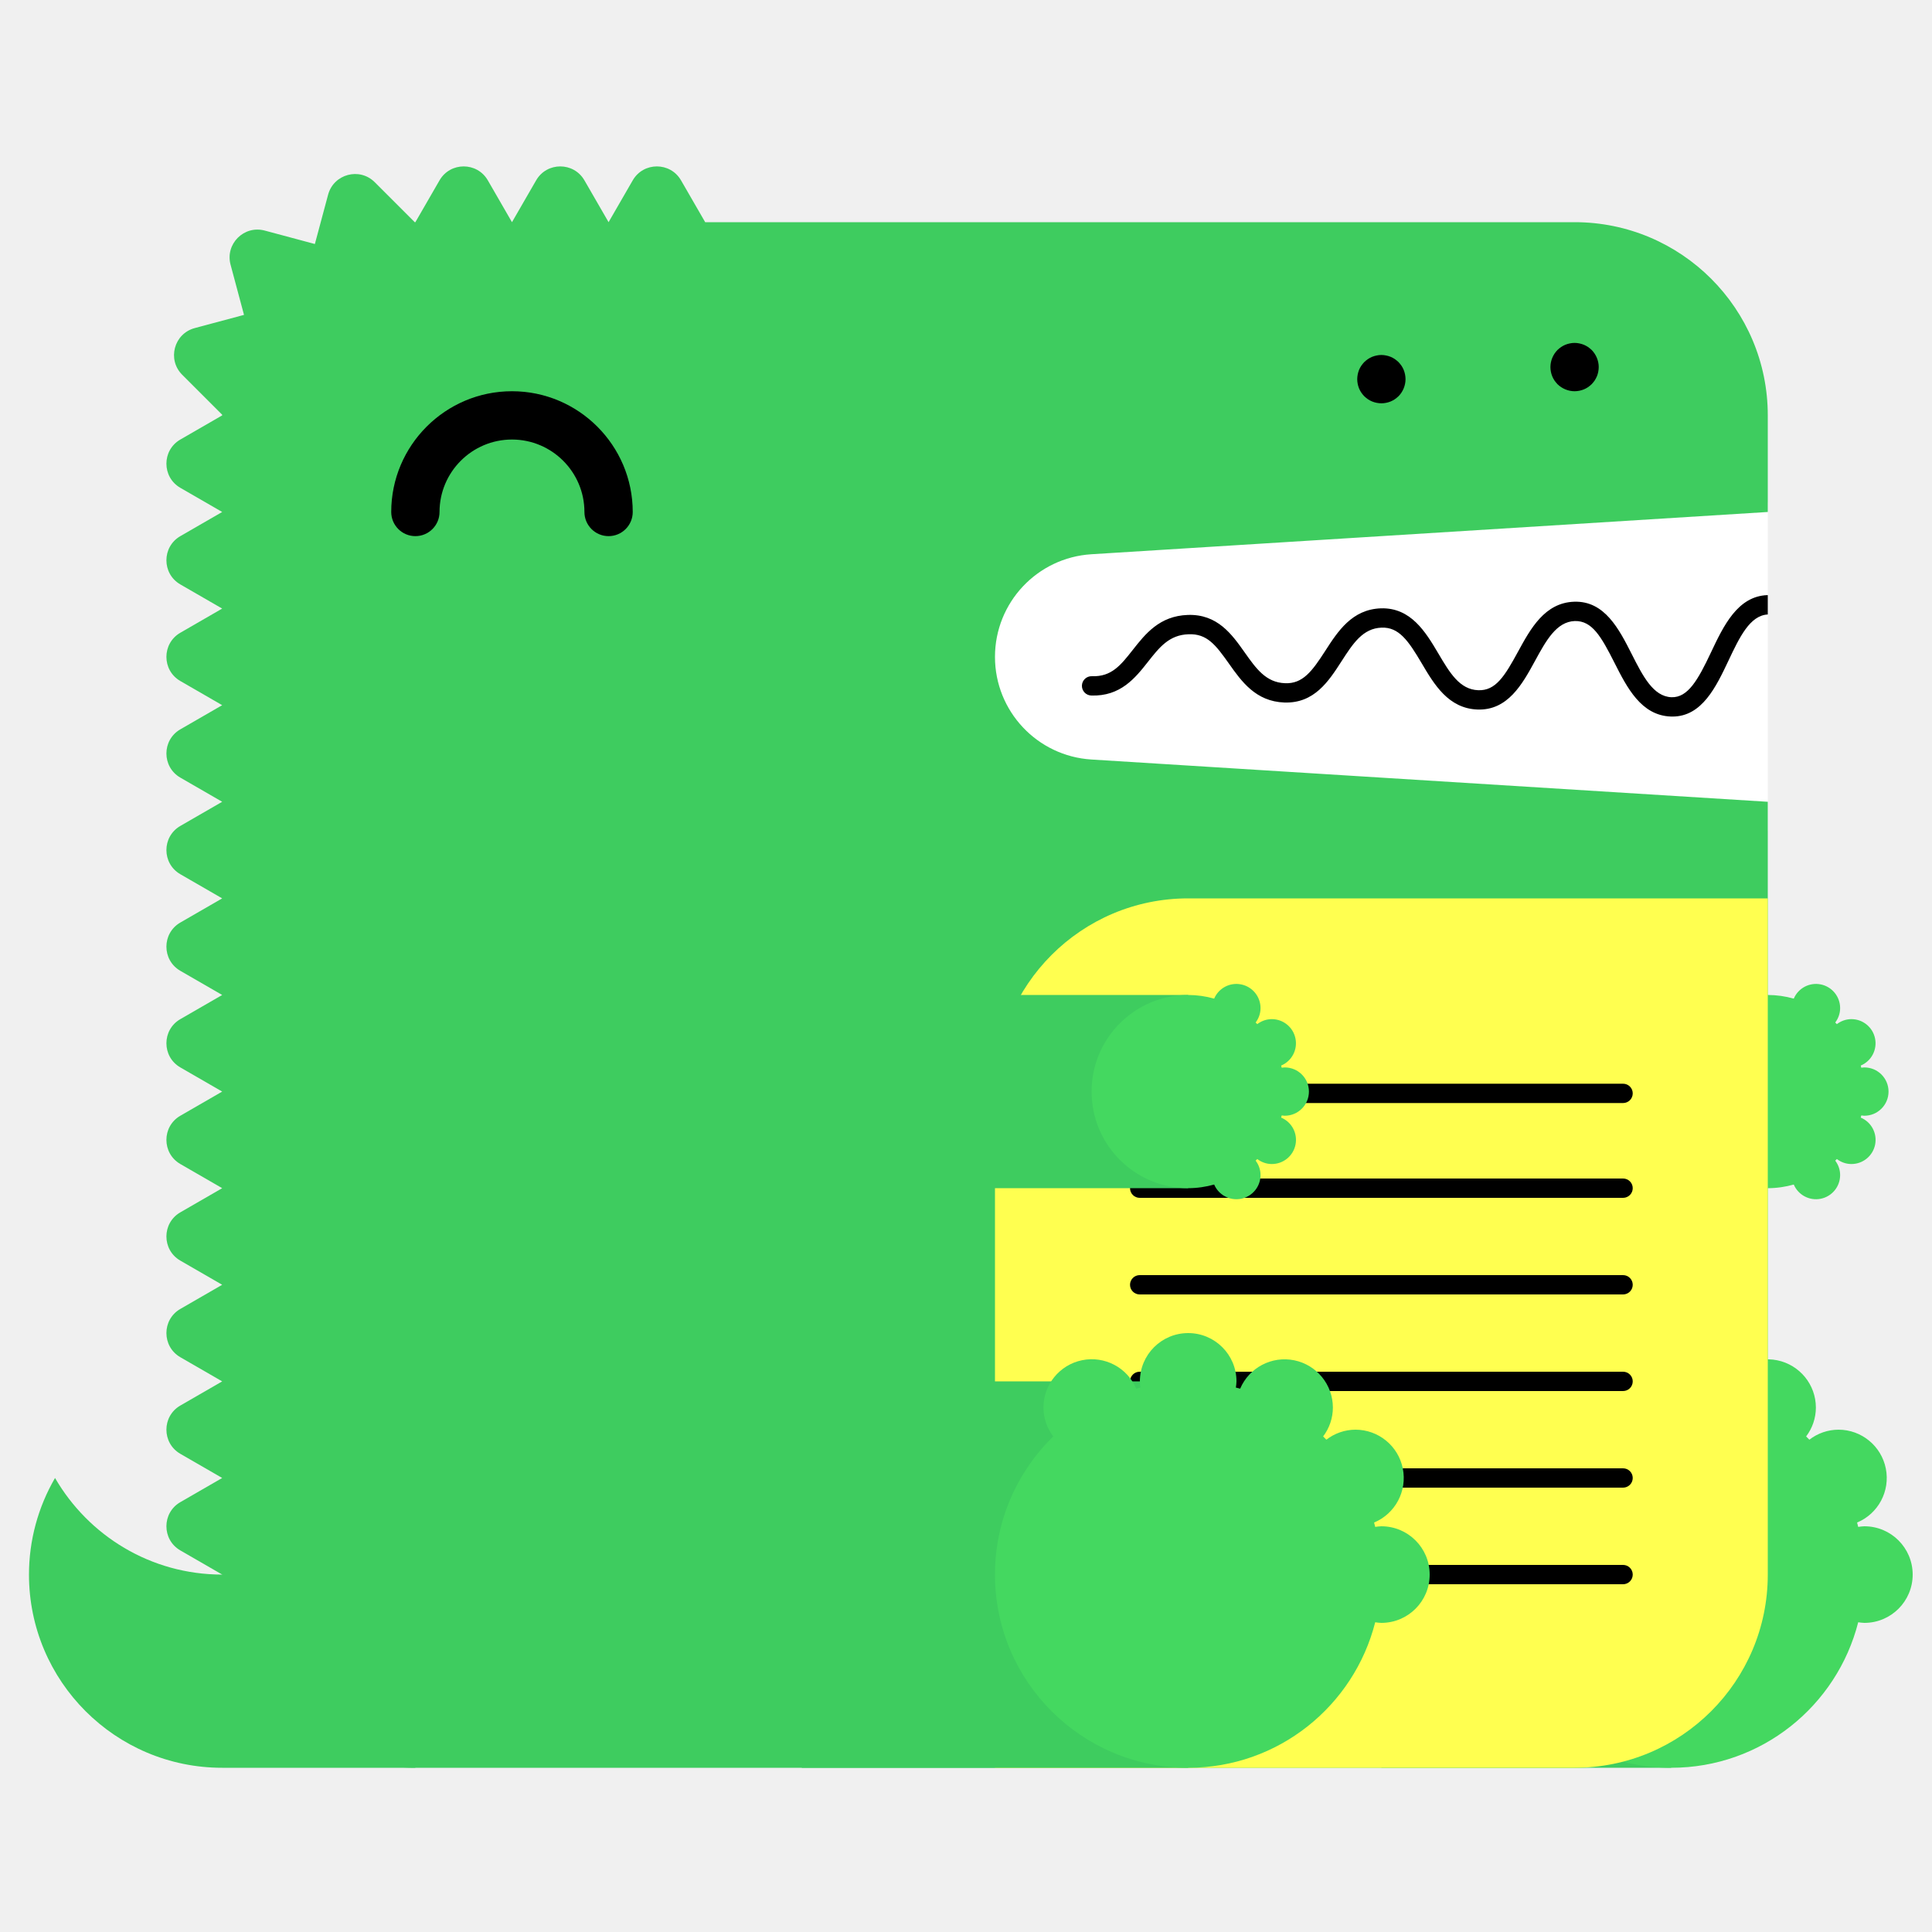
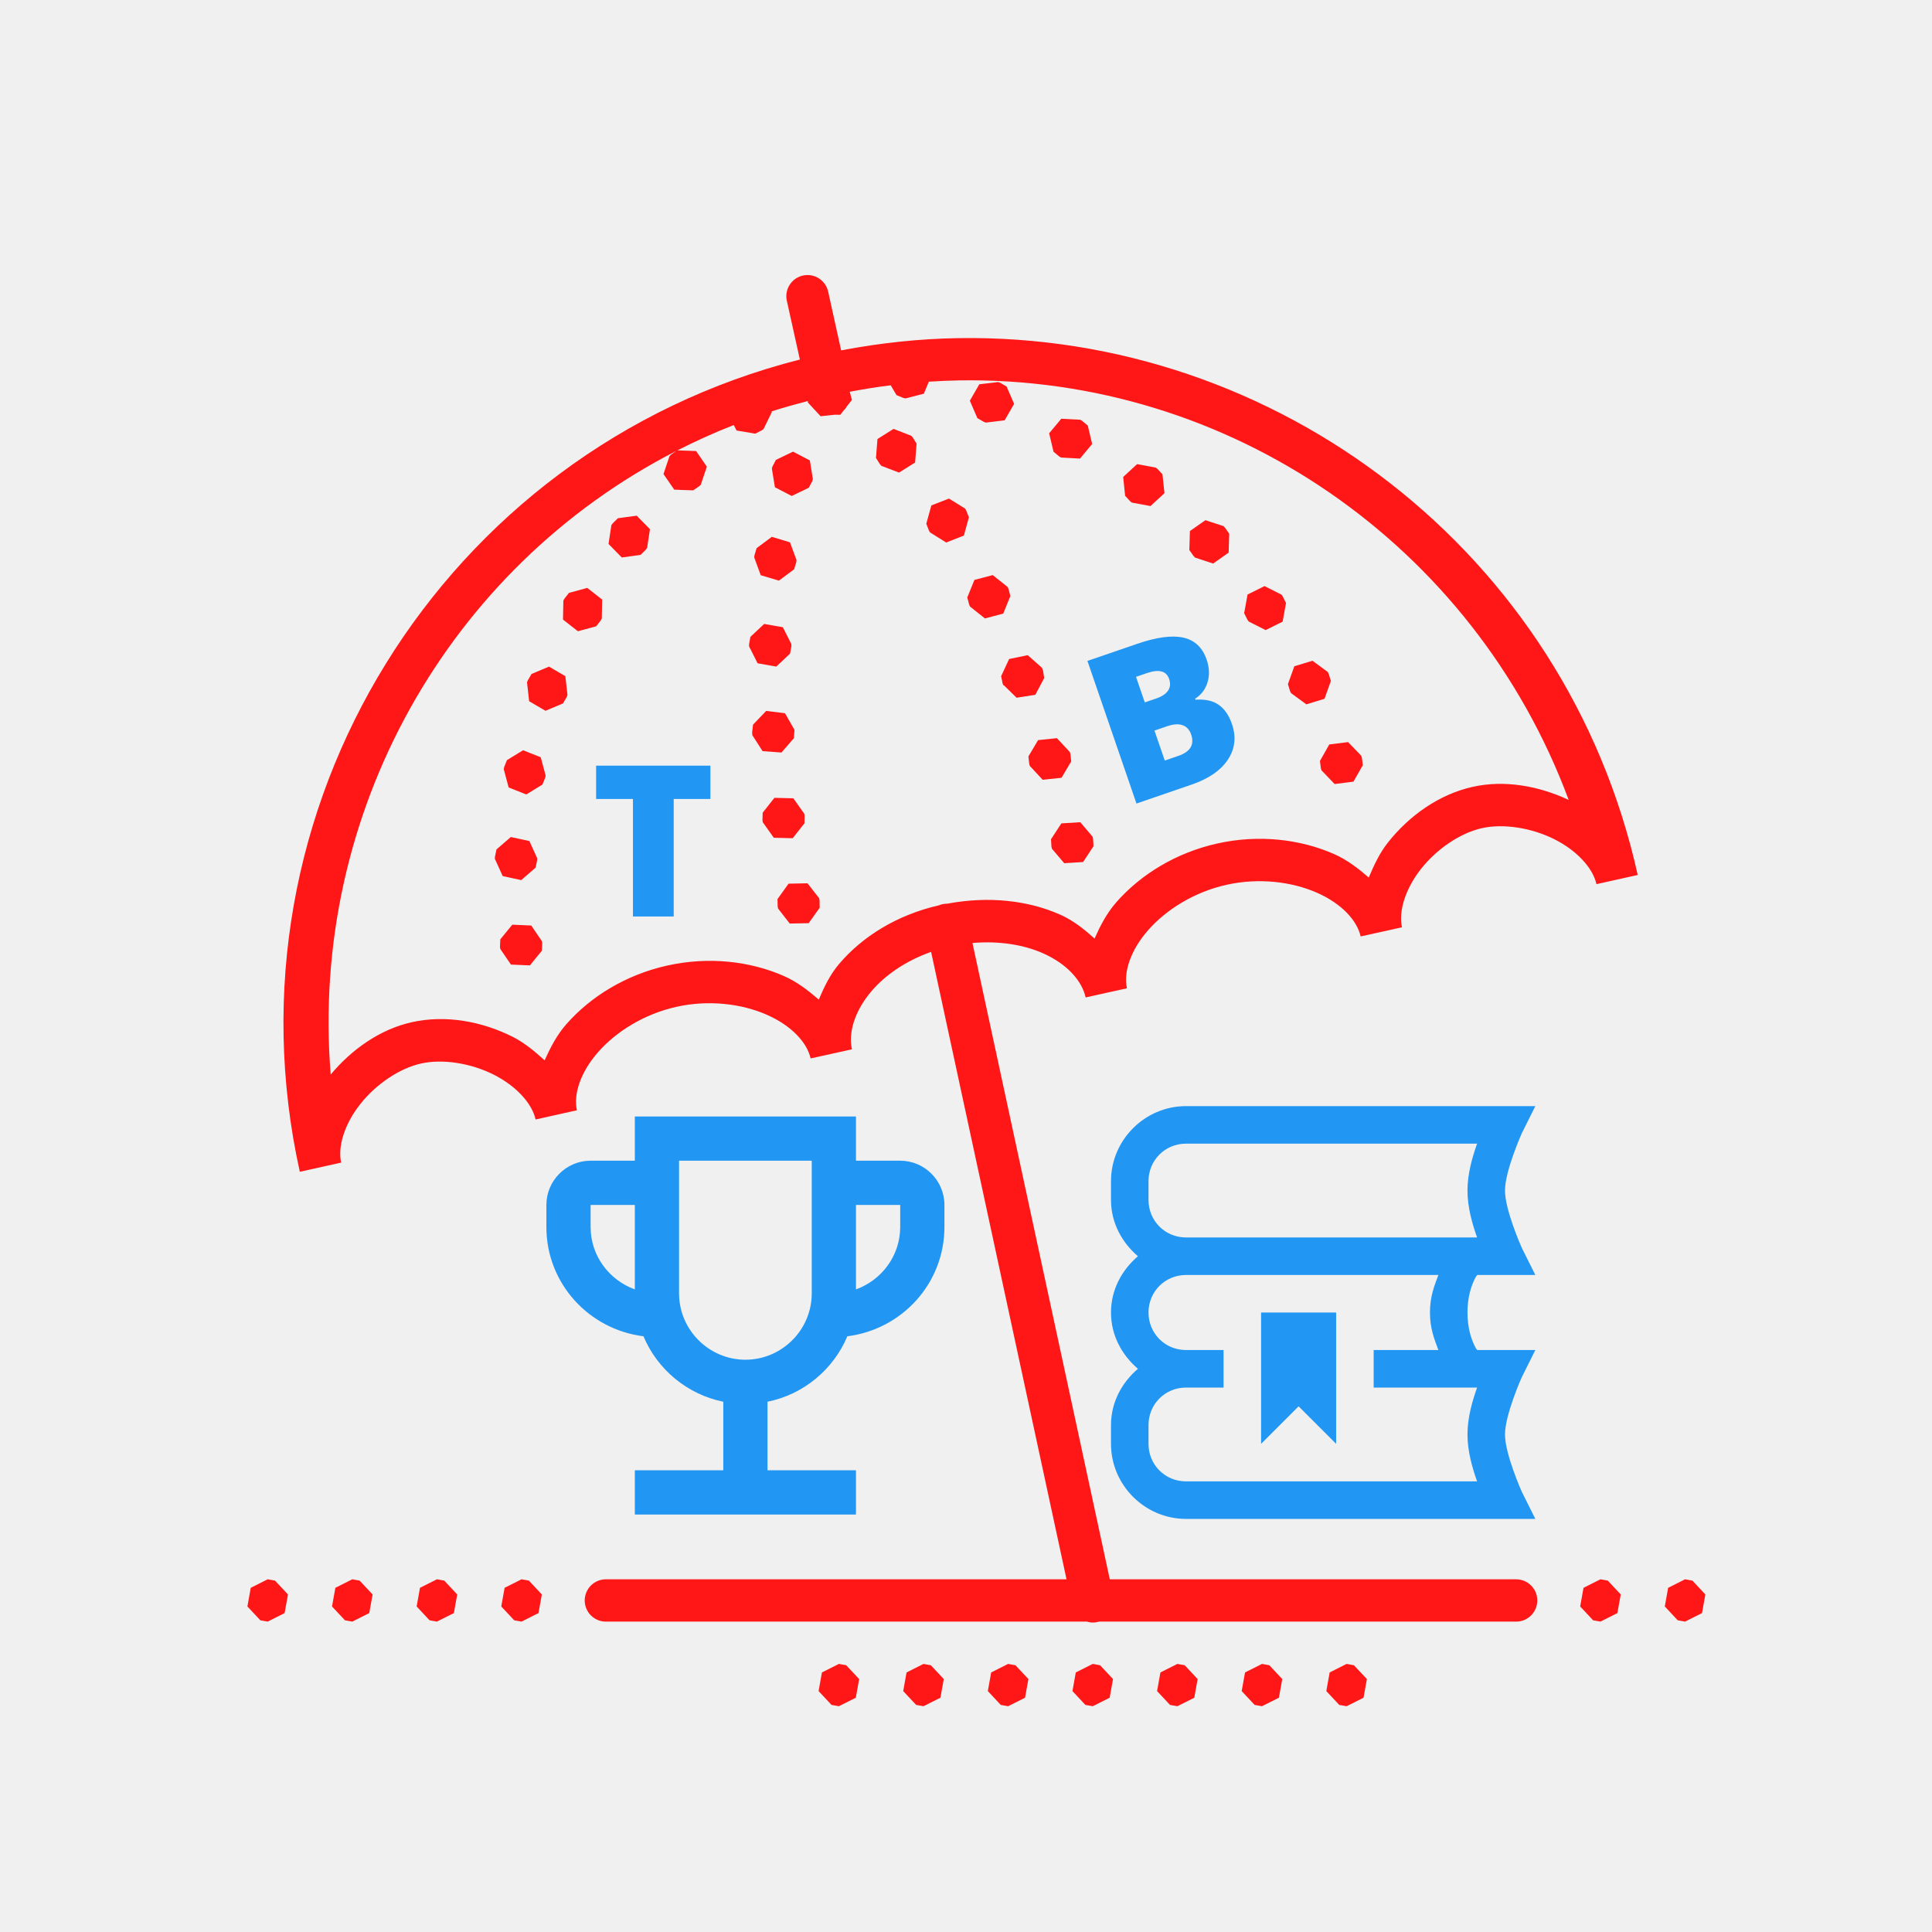
- <svg xmlns="http://www.w3.org/2000/svg" width="200" height="200" viewBox="0 0 200 200">
-   <g fill="none" fill-rule="evenodd">
-     <path fill="#FFF" d="M99 52h84v34H99z" />
-     <path d="M23 163c-7.398 0-13.843-4.027-17.303-10A19.886 19.886 0 0 0 3 163c0 11.046 8.954 20 20 20h20v-20H23z" fill="#3ECC5F" />
-     <path d="M112.98 57.376L183 53V43c0-11.046-8.954-20-20-20H73l-2.5-4.33c-1.112-1.925-3.889-1.925-5 0L63 23l-2.5-4.33c-1.111-1.925-3.889-1.925-5 0L53 23l-2.5-4.33c-1.111-1.925-3.889-1.925-5 0L43 23c-.022 0-.042.003-.065.003l-4.142-4.141c-1.57-1.571-4.252-.853-4.828 1.294l-1.369 5.104-5.192-1.392c-2.148-.575-4.111 1.389-3.535 3.536l1.39 5.193-5.102 1.367c-2.148.576-2.867 3.259-1.296 4.83l4.142 4.142c0 .021-.003.042-.003.064l-4.33 2.5c-1.925 1.111-1.925 3.889 0 5L23 53l-4.33 2.5c-1.925 1.111-1.925 3.889 0 5L23 63l-4.33 2.5c-1.925 1.111-1.925 3.889 0 5L23 73l-4.33 2.5c-1.925 1.111-1.925 3.889 0 5L23 83l-4.33 2.5c-1.925 1.111-1.925 3.889 0 5L23 93l-4.33 2.5c-1.925 1.111-1.925 3.889 0 5L23 103l-4.33 2.5c-1.925 1.111-1.925 3.889 0 5L23 113l-4.33 2.5c-1.925 1.111-1.925 3.889 0 5L23 123l-4.33 2.5c-1.925 1.111-1.925 3.889 0 5L23 133l-4.33 2.5c-1.925 1.111-1.925 3.889 0 5L23 143l-4.33 2.5c-1.925 1.111-1.925 3.889 0 5L23 153l-4.33 2.5c-1.925 1.111-1.925 3.889 0 5L23 163c0 11.046 8.954 20 20 20h120c11.046 0 20-8.954 20-20V83l-70.02-4.376A10.645 10.645 0 0 1 103 68c0-5.621 4.37-10.273 9.98-10.624" fill="#3ECC5F" />
-     <path fill="#3ECC5F" d="M143 183h30v-40h-30z" />
-     <path d="M193 158c-.219 0-.428.037-.639.064-.038-.15-.074-.301-.116-.451A5 5 0 0 0 190.32 148a4.96 4.96 0 0 0-3.016 1.036 26.531 26.531 0 0 0-.335-.336 4.955 4.955 0 0 0 1.011-2.987 5 5 0 0 0-9.599-1.959c-.148-.042-.297-.077-.445-.115.027-.211.064-.42.064-.639a5 5 0 0 0-5-5 5 5 0 0 0-5 5c0 .219.037.428.064.639-.148.038-.297.073-.445.115a4.998 4.998 0 0 0-9.599 1.959c0 1.125.384 2.151 1.011 2.987-3.717 3.632-6.031 8.693-6.031 14.3 0 11.046 8.954 20 20 20 9.339 0 17.16-6.41 19.361-15.064.211.027.42.064.639.064a5 5 0 0 0 5-5 5 5 0 0 0-5-5" fill="#44D860" />
-     <path fill="#3ECC5F" d="M153 123h30v-20h-30z" />
-     <path d="M193 115.5a2.5 2.5 0 1 0 0-5c-.109 0-.214.019-.319.032-.02-.075-.037-.15-.058-.225a2.501 2.501 0 0 0-.963-4.807c-.569 0-1.088.197-1.508.518a6.653 6.653 0 0 0-.168-.168c.314-.417.506-.931.506-1.494a2.5 2.5 0 0 0-4.8-.979A9.987 9.987 0 0 0 183 103c-5.522 0-10 4.478-10 10s4.478 10 10 10c.934 0 1.833-.138 2.69-.377a2.5 2.5 0 0 0 4.8-.979c0-.563-.192-1.077-.506-1.494.057-.055.113-.111.168-.168.42.321.939.518 1.508.518a2.5 2.5 0 0 0 .963-4.807c.021-.074.038-.15.058-.225.105.013.21.032.319.032" fill="#44D860" />
-     <path d="M63 55.5a2.5 2.5 0 0 1-2.5-2.5c0-4.136-3.364-7.5-7.5-7.5s-7.5 3.364-7.5 7.5a2.5 2.5 0 1 1-5 0c0-6.893 5.607-12.5 12.5-12.5S65.5 46.107 65.5 53a2.5 2.5 0 0 1-2.5 2.5" fill="#000" />
-     <path d="M103 183h60c11.046 0 20-8.954 20-20V93h-60c-11.046 0-20 8.954-20 20v70z" fill="#FFFF50" />
-     <path d="M168.02 124h-50.04a1 1 0 1 1 0-2h50.04a1 1 0 1 1 0 2m0 20h-50.04a1 1 0 1 1 0-2h50.04a1 1 0 1 1 0 2m0 20h-50.04a1 1 0 1 1 0-2h50.04a1 1 0 1 1 0 2m0-49.814h-50.04a1 1 0 1 1 0-2h50.04a1 1 0 1 1 0 2m0 19.814h-50.04a1 1 0 1 1 0-2h50.04a1 1 0 1 1 0 2m0 20h-50.04a1 1 0 1 1 0-2h50.04a1 1 0 1 1 0 2M183 61.611c-.012 0-.022-.006-.034-.005-3.09.105-4.552 3.196-5.842 5.923-1.346 2.85-2.387 4.703-4.093 4.647-1.889-.068-2.969-2.202-4.113-4.46-1.314-2.594-2.814-5.536-5.963-5.426-3.046.104-4.513 2.794-5.807 5.167-1.377 2.528-2.314 4.065-4.121 3.994-1.927-.07-2.951-1.805-4.136-3.813-1.321-2.236-2.848-4.75-5.936-4.664-2.994.103-4.465 2.385-5.763 4.4-1.373 2.13-2.335 3.428-4.165 3.351-1.973-.07-2.992-1.51-4.171-3.177-1.324-1.873-2.816-3.993-5.895-3.89-2.928.1-4.399 1.97-5.696 3.618-1.232 1.564-2.194 2.802-4.229 2.724a1 1 0 0 0-.072 2c3.017.101 4.545-1.8 5.872-3.487 1.177-1.496 2.193-2.787 4.193-2.855 1.926-.082 2.829 1.115 4.195 3.045 1.297 1.834 2.769 3.914 5.731 4.021 3.103.104 4.596-2.215 5.918-4.267 1.182-1.834 2.202-3.417 4.15-3.484 1.793-.067 2.769 1.35 4.145 3.681 1.297 2.197 2.766 4.686 5.787 4.796 3.125.108 4.634-2.62 5.949-5.035 1.139-2.088 2.214-4.06 4.119-4.126 1.793-.042 2.728 1.595 4.111 4.33 1.292 2.553 2.757 5.445 5.825 5.556l.169.003c3.064 0 4.518-3.075 5.805-5.794 1.139-2.41 2.217-4.68 4.067-4.773v-2z" fill="#000" />
-     <path fill="#3ECC5F" d="M83 183h40v-40H83z" />
-     <path d="M143 158c-.219 0-.428.037-.639.064-.038-.15-.074-.301-.116-.451A5 5 0 0 0 140.32 148a4.96 4.96 0 0 0-3.016 1.036 26.531 26.531 0 0 0-.335-.336 4.955 4.955 0 0 0 1.011-2.987 5 5 0 0 0-9.599-1.959c-.148-.042-.297-.077-.445-.115.027-.211.064-.42.064-.639a5 5 0 0 0-5-5 5 5 0 0 0-5 5c0 .219.037.428.064.639-.148.038-.297.073-.445.115a4.998 4.998 0 0 0-9.599 1.959c0 1.125.384 2.151 1.011 2.987-3.717 3.632-6.031 8.693-6.031 14.3 0 11.046 8.954 20 20 20 9.339 0 17.16-6.41 19.361-15.064.211.027.42.064.639.064a5 5 0 0 0 5-5 5 5 0 0 0-5-5" fill="#44D860" />
-     <path fill="#3ECC5F" d="M83 123h40v-20H83z" />
-     <path d="M133 115.5a2.5 2.5 0 1 0 0-5c-.109 0-.214.019-.319.032-.02-.075-.037-.15-.058-.225a2.501 2.501 0 0 0-.963-4.807c-.569 0-1.088.197-1.508.518a6.653 6.653 0 0 0-.168-.168c.314-.417.506-.931.506-1.494a2.5 2.5 0 0 0-4.8-.979A9.987 9.987 0 0 0 123 103c-5.522 0-10 4.478-10 10s4.478 10 10 10c.934 0 1.833-.138 2.69-.377a2.5 2.5 0 0 0 4.8-.979c0-.563-.192-1.077-.506-1.494.057-.055.113-.111.168-.168.42.321.939.518 1.508.518a2.5 2.5 0 0 0 .963-4.807c.021-.074.038-.15.058-.225.105.013.21.032.319.032" fill="#44D860" />
-     <path d="M143 41.75c-.16 0-.33-.02-.49-.05a2.52 2.52 0 0 1-.47-.14c-.15-.06-.29-.14-.431-.23-.13-.09-.259-.2-.38-.31-.109-.12-.219-.24-.309-.38s-.17-.28-.231-.43a2.619 2.619 0 0 1-.189-.96c0-.16.02-.33.05-.49.03-.16.08-.31.139-.47.061-.15.141-.29.231-.43.09-.13.2-.26.309-.38.121-.11.25-.22.38-.31.141-.09.281-.17.431-.23.149-.06.31-.11.47-.14.32-.07.65-.07.98 0 .159.03.32.08.47.14.149.06.29.14.43.23.13.09.259.2.38.31.11.12.22.25.31.38.09.14.17.28.23.43.06.16.11.31.14.47.029.16.05.33.05.49 0 .66-.271 1.31-.73 1.77-.121.11-.25.22-.38.31-.14.09-.281.17-.43.23a2.565 2.565 0 0 1-.96.19m20-1.25c-.66 0-1.3-.27-1.771-.73a3.802 3.802 0 0 1-.309-.38c-.09-.14-.17-.28-.231-.43a2.619 2.619 0 0 1-.189-.96c0-.66.27-1.3.729-1.77.121-.11.25-.22.38-.31.141-.09.281-.17.431-.23.149-.06.31-.11.47-.14.32-.07.66-.07.98 0 .159.03.32.08.47.14.149.06.29.14.43.23.13.09.259.2.38.31.459.47.73 1.11.73 1.77 0 .16-.021.33-.05.49-.03.16-.08.32-.14.47-.07.15-.14.29-.23.43-.09.13-.2.26-.31.38-.121.11-.25.22-.38.31-.14.09-.281.17-.43.23a2.565 2.565 0 0 1-.96.19" fill="#000" />
+ <svg xmlns="http://www.w3.org/2000/svg" xmlns:xlink="http://www.w3.org/1999/xlink" width="1518pt" height="1518pt" viewBox="0 0 1518 1518" version="1.1">
+   <defs>
+     <g>
+       <symbol overflow="visible" id="glyph0-0">
+         <path style="stroke:none;" d="M 14.109 -118.5 L 82.359 -118.5 L 82.359 0 L 14.109 0 Z M 22.609 -8.438 L 73.844 -8.438 L 73.844 -110.078 L 22.609 -110.078 Z M 22.609 -8.438 " />
+       </symbol>
+       <symbol overflow="visible" id="glyph0-1">
+         <path style="stroke:none;" d="M 65.094 0 L 33.078 0 L 33.078 -92.328 L 4.141 -92.328 L 4.141 -118.5 L 93.938 -118.5 L 93.938 -92.328 L 65.094 -92.328 Z M 65.094 0 " />
+       </symbol>
+       <symbol overflow="visible" id="glyph1-0">
+         <path style="stroke:none;" d="M -25.172 -116.656 L 39.375 -138.828 L 77.891 -26.766 L 13.344 -4.594 Z M 18.625 -15.328 L 67.078 -31.984 L 34.047 -128.094 L -14.406 -111.438 Z M 18.625 -15.328 " />
+       </symbol>
+       <symbol overflow="visible" id="glyph1-1">
+         <path style="stroke:none;" d="M -26.406 -116.234 L 12.688 -129.656 C 27.914 -134.895 39.992 -136.52 48.922 -134.531 C 57.855 -132.551 63.973 -126.785 67.266 -117.234 C 69.418 -110.941 69.652 -105.02 67.969 -99.469 C 66.281 -93.914 63.02 -89.598 58.188 -86.516 L 58.453 -85.75 C 66.043 -86.289 72.141 -84.949 76.734 -81.734 C 81.324 -78.516 84.797 -73.477 87.141 -66.625 C 90.637 -56.457 89.57 -47.133 83.938 -38.656 C 78.312 -30.188 68.902 -23.684 55.719 -19.156 L 12.109 -4.172 Z M 18.656 -83.641 L 27.781 -86.766 C 32.121 -88.254 35.176 -90.301 36.938 -92.906 C 38.695 -95.508 38.965 -98.578 37.75 -102.109 C 35.594 -108.387 29.762 -109.898 20.266 -106.641 L 11.75 -103.719 Z M 26.266 -61.5 L 34.359 -37.953 L 45.016 -41.609 C 54.461 -44.855 57.816 -50.469 55.078 -58.438 C 53.797 -62.176 51.543 -64.609 48.328 -65.734 C 45.117 -66.855 41.105 -66.59 36.297 -64.938 Z M 26.266 -61.5 " />
+       </symbol>
+     </g>
+   </defs>
+   <g id="surface1">
+     <path style=" stroke:none;fill-rule:nonzero;fill:rgb(100%,8.6%,8.6%);fill-opacity:1;" d="M 633.891 216.105 C 633.273 216.121 632.66 216.188 632.062 216.27 C 631.445 216.352 630.848 216.469 630.25 216.637 C 629.668 216.785 629.086 216.969 628.504 217.199 C 627.938 217.418 627.375 217.668 626.824 217.949 C 626.277 218.23 625.762 218.531 625.246 218.879 C 624.73 219.211 624.25 219.578 623.766 219.977 C 623.301 220.375 622.852 220.793 622.438 221.238 C 622.004 221.672 621.605 222.137 621.242 222.637 C 620.859 223.117 620.527 223.617 620.211 224.148 C 619.895 224.68 619.594 225.211 619.344 225.777 C 619.078 226.328 618.863 226.906 618.664 227.488 C 618.48 228.07 618.316 228.652 618.184 229.27 C 618.066 229.867 617.965 230.465 617.898 231.082 C 617.852 231.695 617.816 232.293 617.832 232.91 C 617.832 233.523 617.867 234.141 617.949 234.754 C 618.031 235.352 618.133 235.969 618.281 236.551 L 628.473 282.492 C 347.812 353.781 172.449 636.023 235.578 920.688 L 268.043 913.477 C 265.25 900.891 270.684 883.191 283.02 867.566 C 295.336 851.941 313.836 839.375 330.891 835.602 C 347.961 831.812 370.066 835.387 387.836 844.328 C 405.621 853.27 418.039 867.016 420.832 879.582 L 453.293 872.367 C 450.516 859.918 455.871 842.699 469.949 826.66 C 484.027 810.637 506.035 796.723 531.566 791.055 C 557.098 785.387 582.926 788.711 602.457 797.289 C 622.004 805.863 634.156 819.195 636.914 831.629 L 669.379 824.465 C 666.5 811.5 671.324 794.578 684.668 778.871 C 695.492 766.137 711.762 754.902 731.578 747.902 C 767.031 912.227 802.535 1076.551 837.988 1240.875 L 476.281 1240.875 C 475.734 1240.875 475.184 1240.891 474.637 1240.941 C 474.086 1240.992 473.539 1241.059 472.988 1241.16 C 472.457 1241.258 471.926 1241.391 471.395 1241.539 C 470.863 1241.691 470.348 1241.875 469.848 1242.074 C 469.332 1242.289 468.836 1242.52 468.352 1242.77 C 467.855 1243.02 467.387 1243.301 466.922 1243.602 C 466.473 1243.902 466.027 1244.219 465.594 1244.566 C 465.16 1244.914 464.762 1245.281 464.363 1245.664 C 463.98 1246.047 463.598 1246.461 463.25 1246.875 C 462.902 1247.309 462.566 1247.742 462.27 1248.188 C 461.953 1248.656 461.672 1249.121 461.422 1249.602 C 461.156 1250.086 460.922 1250.582 460.707 1251.082 C 460.492 1251.598 460.309 1252.113 460.141 1252.645 C 459.992 1253.16 459.844 1253.691 459.742 1254.238 C 459.625 1254.773 459.559 1255.32 459.492 1255.852 C 459.441 1256.402 459.41 1256.949 459.41 1257.496 C 459.41 1258.047 459.441 1258.594 459.492 1259.145 C 459.559 1259.691 459.625 1260.242 459.742 1260.773 C 459.844 1261.32 459.992 1261.852 460.141 1262.367 C 460.309 1262.898 460.492 1263.414 460.707 1263.914 C 460.922 1264.43 461.156 1264.926 461.422 1265.41 C 461.672 1265.891 461.953 1266.355 462.27 1266.805 C 462.566 1267.27 462.902 1267.703 463.25 1268.137 C 463.598 1268.551 463.98 1268.949 464.363 1269.332 C 464.762 1269.73 465.16 1270.098 465.594 1270.43 C 466.027 1270.777 466.473 1271.109 466.922 1271.41 C 467.387 1271.711 467.855 1271.992 468.352 1272.242 C 468.836 1272.492 469.332 1272.723 469.848 1272.922 C 470.348 1273.141 470.863 1273.305 471.395 1273.473 C 471.926 1273.621 472.457 1273.754 472.988 1273.855 C 473.539 1273.953 474.086 1274.02 474.637 1274.07 C 475.184 1274.121 475.734 1274.137 476.281 1274.121 L 853.898 1274.121 C 855.477 1274.602 857.105 1274.852 858.75 1274.852 C 860.414 1274.852 862.023 1274.602 863.605 1274.121 L 1191.023 1274.121 C 1191.57 1274.137 1192.117 1274.121 1192.668 1274.07 C 1193.199 1274.02 1193.746 1273.953 1194.297 1273.855 C 1194.828 1273.754 1195.359 1273.621 1195.891 1273.473 C 1196.426 1273.305 1196.938 1273.141 1197.453 1272.922 C 1197.953 1272.723 1198.453 1272.492 1198.949 1272.242 C 1199.434 1271.992 1199.898 1271.711 1200.363 1271.41 C 1200.828 1271.109 1201.262 1270.777 1201.691 1270.43 C 1202.125 1270.098 1202.523 1269.73 1202.922 1269.332 C 1203.305 1268.949 1203.688 1268.551 1204.035 1268.137 C 1204.387 1267.703 1204.719 1267.27 1205.016 1266.805 C 1205.332 1266.355 1205.617 1265.891 1205.883 1265.41 C 1206.133 1264.926 1206.379 1264.43 1206.578 1263.914 C 1206.797 1263.414 1206.98 1262.898 1207.145 1262.367 C 1207.312 1261.852 1207.445 1261.32 1207.543 1260.773 C 1207.66 1260.242 1207.742 1259.691 1207.793 1259.145 C 1207.844 1258.594 1207.875 1258.047 1207.875 1257.496 C 1207.875 1256.949 1207.844 1256.402 1207.793 1255.852 C 1207.742 1255.32 1207.66 1254.773 1207.543 1254.238 C 1207.445 1253.691 1207.312 1253.16 1207.145 1252.645 C 1206.98 1252.113 1206.797 1251.598 1206.578 1251.082 C 1206.379 1250.582 1206.133 1250.086 1205.883 1249.602 C 1205.617 1249.121 1205.332 1248.656 1205.016 1248.188 C 1204.719 1247.742 1204.387 1247.309 1204.035 1246.875 C 1203.688 1246.461 1203.305 1246.047 1202.922 1245.664 C 1202.523 1245.281 1202.125 1244.914 1201.691 1244.566 C 1201.262 1244.219 1200.828 1243.902 1200.363 1243.602 C 1199.898 1243.301 1199.434 1243.02 1198.949 1242.77 C 1198.453 1242.52 1197.953 1242.289 1197.453 1242.074 C 1196.938 1241.875 1196.426 1241.691 1195.891 1241.539 C 1195.359 1241.391 1194.828 1241.258 1194.297 1241.16 C 1193.746 1241.059 1193.199 1240.992 1192.668 1240.941 C 1192.117 1240.891 1191.57 1240.875 1191.023 1240.875 L 871.98 1240.875 C 836.027 1074.227 800.027 907.574 764.074 740.922 C 785.363 739.109 804.645 742.387 819.59 749.051 C 838.723 757.562 850.125 770.777 853 783.707 L 885.461 776.512 C 882.688 764.043 888.07 746.824 902.148 730.801 C 916.23 714.777 938.238 700.848 963.766 695.18 C 989.297 689.512 1015.129 692.82 1034.66 701.379 C 1054.207 709.957 1066.324 723.32 1069.082 735.77 L 1101.547 728.59 C 1098.754 716.008 1104.207 698.305 1116.539 682.68 C 1128.871 667.055 1147.355 654.457 1164.426 650.684 C 1181.496 646.895 1203.59 650.5 1221.375 659.441 C 1239.141 668.387 1251.559 682.098 1254.352 694.664 C 1254.352 694.664 1254.352 694.699 1254.352 694.699 L 1286.781 687.484 C 1230.465 433.668 1003.129 261.613 752.836 265.672 C 722.453 266.168 691.699 269.426 660.898 275.293 L 650.746 229.352 C 650.547 228.402 650.262 227.473 649.898 226.559 C 649.547 225.66 649.098 224.797 648.602 223.965 C 648.086 223.137 647.504 222.371 646.855 221.641 C 646.207 220.906 645.492 220.242 644.727 219.645 C 643.961 219.047 643.164 218.516 642.301 218.066 C 641.438 217.602 640.555 217.219 639.625 216.918 C 638.695 216.621 637.762 216.402 636.797 216.254 C 635.836 216.121 634.855 216.07 633.891 216.105 Z M 753.449 298.883 C 965.613 295.355 1157.844 427.535 1232.543 628.508 C 1209.289 617.637 1182.496 612.602 1157.215 618.203 C 1130.633 624.105 1107.098 640.961 1090.441 662.07 C 1083.91 670.348 1079.504 679.902 1075.465 689.477 C 1067.238 682.379 1058.496 675.566 1048.008 670.961 C 1021.66 659.41 989.215 655.469 956.555 662.719 C 923.891 669.965 896.133 687.234 877.152 708.859 C 869.539 717.52 864.484 727.441 860.016 737.414 C 851.984 730.27 843.543 723.336 833.086 718.684 C 808.172 707.598 777.152 703.84 744.176 710.055 C 743.961 710.055 743.762 710.055 743.562 710.055 C 741.5 710.121 739.523 710.555 737.609 711.352 C 704.664 718.883 677.504 735.938 659.305 757.363 C 652.059 765.891 647.488 775.629 643.332 785.402 C 635.086 778.289 626.359 771.457 615.84 766.836 C 589.492 755.27 557.031 751.379 524.352 758.625 C 491.691 765.871 463.965 783.109 444.98 804.719 C 437.418 813.328 432.398 823.203 427.93 833.125 C 420.25 826.16 412.188 819.363 402.777 814.625 C 378.742 802.523 350.27 797.223 323.691 803.121 C 298.426 808.742 276.305 824.613 259.832 844.262 C 243.242 639.312 351.965 446.133 531.367 354.297 L 527.242 357.191 L 526.047 358.371 L 521.309 372.484 L 529.77 384.734 L 544.648 385.281 L 549.484 381.973 L 550.648 380.793 L 555.383 366.68 L 546.957 354.398 L 532.281 353.848 C 546.59 346.57 561.336 339.902 576.527 333.953 L 578.738 338.273 L 593.434 340.734 L 598.637 338.074 L 599.965 337.062 L 606.496 323.664 L 606.266 323.23 C 615.621 320.223 625.18 317.582 634.836 315.086 L 634.637 316.102 L 639.176 321.004 L 639.242 321.219 L 639.742 321.621 L 644.762 327.039 L 656.098 325.84 L 660.219 325.926 L 663.176 322.137 L 663.891 321.488 L 664.855 320.156 L 664.891 319.926 L 669.379 314.207 L 667.648 307.824 C 678.387 305.777 689.125 304.051 699.828 302.719 L 704.398 310.449 L 709.82 312.695 L 711.449 313.043 L 725.891 309.336 L 729.797 299.895 C 737.695 299.395 745.59 299.016 753.449 298.883 Z M 784.27 300.195 L 769.457 301.938 L 762.027 314.855 L 767.93 328.535 L 773 331.441 L 774.562 332.043 L 789.371 330.246 L 796.801 317.332 L 790.883 303.668 L 785.832 300.742 Z M 833.867 329.016 L 824.328 340.438 L 827.766 354.93 L 832.289 358.688 L 833.703 359.5 L 848.578 360.316 L 858.117 348.848 L 854.68 334.367 L 850.172 330.613 L 848.746 329.797 Z M 702.039 336.996 L 689.441 344.957 L 688.262 359.801 L 691.387 364.754 L 692.48 366 L 706.379 371.32 L 719.012 363.391 L 720.176 348.562 L 717.066 343.594 L 715.953 342.363 Z M 623.086 354.863 L 609.637 361.348 L 606.945 366.547 L 606.465 368.129 L 608.855 382.84 L 622.07 389.688 L 635.484 383.238 L 638.211 378.035 L 638.695 376.438 L 636.301 361.746 Z M 893.441 364.672 L 882.504 374.758 L 884.031 389.57 L 888.023 393.875 L 889.316 394.891 L 903.961 397.613 L 914.934 387.523 L 913.371 372.715 L 909.414 368.395 L 908.086 367.395 Z M 745.641 391.73 L 731.777 397.133 L 727.805 411.512 L 729.914 416.961 L 730.797 418.359 L 743.43 426.254 L 757.324 420.82 L 761.281 406.473 L 759.137 401.023 L 758.289 399.594 Z M 500.266 405.18 L 485.488 407.188 L 481.301 411.312 L 480.371 412.641 L 478.125 427.383 L 488.547 438.008 L 503.324 435.996 L 507.496 431.855 L 508.445 430.492 L 510.688 415.801 Z M 947.113 408.719 L 934.93 417.262 L 934.48 432.156 L 937.855 436.957 L 939.02 438.121 L 953.18 442.777 L 965.379 434.199 L 965.812 419.305 L 962.438 414.535 L 961.258 413.355 Z M 606.43 421.801 L 594.48 430.691 L 592.785 436.312 L 592.602 437.973 L 597.719 451.953 L 612.016 456.207 L 623.949 447.312 L 625.645 441.695 L 625.844 440.051 L 620.676 426.09 Z M 780.012 451.867 L 765.602 455.66 L 760.016 469.453 L 761.512 475.141 L 762.227 476.637 L 773.879 485.91 L 788.258 482.121 L 793.844 468.324 L 792.379 462.641 L 791.664 461.145 Z M 993.57 460.496 L 980.223 467.129 L 977.562 481.789 L 980.156 487.023 L 981.172 488.355 L 994.434 495.07 L 1007.781 488.453 L 1010.441 473.809 L 1007.848 468.559 L 1006.867 467.211 Z M 461.406 461.926 L 447.027 465.848 L 443.418 470.469 L 442.637 471.93 L 442.355 486.824 L 454.074 495.984 L 468.453 492.094 L 472.059 487.438 L 472.84 485.977 L 473.125 471.082 Z M 600.414 490.23 L 589.574 500.422 L 588.562 506.207 L 588.562 507.867 L 595.262 521.148 L 609.938 523.742 L 620.773 513.551 L 621.805 507.77 L 621.805 506.105 L 615.09 492.824 Z M 807.504 514.781 L 792.895 517.789 L 786.613 531.27 L 787.773 537.023 L 788.059 537.703 L 788.09 537.805 L 788.355 538.484 L 788.688 538.352 L 798.746 548.211 L 813.457 545.914 L 820.438 532.766 L 819.555 526.984 L 819.523 526.883 L 819.391 526.5 L 819.223 526.102 L 818.641 524.641 Z M 1031.219 519.152 L 1016.973 523.508 L 1011.938 537.539 L 1013.633 543.121 L 1014.414 544.617 L 1026.414 553.41 L 1040.676 549.059 L 1045.695 535.027 L 1043.984 529.461 L 1043.238 527.965 Z M 431.367 523.773 L 417.641 529.543 L 414.68 534.613 L 414.098 536.176 L 415.762 550.969 L 428.609 558.48 L 442.355 552.695 L 445.297 547.629 L 445.879 546.082 L 444.199 531.27 Z M 601.977 558.582 L 591.688 569.352 L 590.973 575.168 L 591.07 576.715 L 591.07 577.148 L 591.137 577.562 L 591.137 577.664 L 599.184 590.195 L 614.027 591.258 L 623.766 580.008 L 624.117 574.902 L 624.25 574.902 L 624.184 574.055 L 624.148 573.309 L 616.785 560.395 Z M 830.426 579.973 L 815.633 581.52 L 808.039 594.352 L 808.684 600.152 L 809.133 601.781 L 819.258 612.684 L 834.066 611.105 L 841.664 598.273 L 841.047 592.473 L 840.598 590.879 Z M 1059.211 583.082 L 1044.434 584.926 L 1037.102 597.891 L 1037.852 603.727 L 1038.332 605.289 L 1048.656 616.043 L 1063.434 614.148 L 1070.797 601.199 L 1070.047 595.383 L 1069.566 593.805 Z M 410.992 589.48 L 398.293 597.277 L 396.148 602.695 L 395.797 604.309 L 399.656 618.703 L 413.516 624.223 L 426.215 616.426 L 428.395 611.008 L 428.711 609.344 L 424.852 594.965 Z M 608.441 626.879 L 599.25 638.566 L 599.082 644.449 L 599.348 646.062 L 607.977 658.246 L 622.852 658.594 L 632.078 646.875 L 632.195 640.992 L 631.945 639.379 L 623.336 627.23 Z M 848.812 646.027 L 833.934 646.941 L 825.789 659.41 L 826.137 665.242 L 826.539 666.871 L 836.18 678.242 L 851.039 677.293 L 859.199 664.828 L 858.832 658.992 L 858.453 657.398 Z M 401.383 657.648 L 390.113 667.387 L 388.883 673.141 L 388.816 674.801 L 394.984 688.332 L 409.527 691.523 L 420.797 681.75 L 422.027 676.031 L 422.094 674.367 L 415.926 660.805 Z M 634.473 694.016 L 619.578 694.316 L 610.902 706.418 L 611.035 712.266 L 611.367 713.879 L 620.508 725.633 L 635.387 725.348 L 644.047 713.23 L 643.945 707.398 L 643.629 705.734 Z M 402.512 726.547 L 393.105 738.062 L 392.84 743.914 L 393.07 745.578 L 401.449 757.879 L 416.344 758.527 L 425.766 746.988 L 426.016 741.121 L 425.785 739.492 L 417.422 727.195 Z M 210.332 1240.875 L 197.016 1247.574 L 194.391 1262.219 L 204.547 1273.09 L 210.332 1274.121 L 223.629 1267.438 L 226.273 1252.793 L 216.098 1241.922 Z M 276.82 1240.875 L 263.504 1247.574 L 260.879 1262.219 L 271.035 1273.09 L 276.82 1274.121 L 290.117 1267.438 L 292.758 1252.793 L 282.586 1241.922 Z M 343.305 1240.875 L 329.992 1247.574 L 327.367 1262.219 L 337.523 1273.09 L 343.305 1274.121 L 356.605 1267.438 L 359.246 1252.793 L 349.074 1241.922 Z M 409.793 1240.875 L 396.48 1247.574 L 393.852 1262.219 L 404.008 1273.09 L 409.793 1274.121 L 423.09 1267.438 L 425.734 1252.793 L 415.562 1241.922 Z M 1257.508 1240.875 L 1244.195 1247.574 L 1241.57 1262.219 L 1251.727 1273.09 L 1257.508 1274.121 L 1270.809 1267.438 L 1273.449 1252.793 L 1263.277 1241.922 Z M 1323.996 1240.875 L 1310.684 1247.574 L 1308.055 1262.219 L 1318.211 1273.09 L 1323.996 1274.121 L 1337.293 1267.438 L 1339.938 1252.793 L 1329.766 1241.922 Z M 659.121 1307.363 L 645.809 1314.062 L 643.18 1328.707 L 653.336 1339.578 L 659.121 1340.605 L 672.418 1333.926 L 675.062 1319.281 L 664.891 1308.41 Z M 725.609 1307.363 L 712.297 1314.062 L 709.668 1328.707 L 719.824 1339.578 L 725.609 1340.605 L 738.906 1333.926 L 741.551 1319.281 L 731.379 1308.41 Z M 792.098 1307.363 L 778.781 1314.062 L 776.156 1328.707 L 786.312 1339.578 L 792.098 1340.605 L 805.395 1333.926 L 808.039 1319.281 L 797.863 1308.41 Z M 858.586 1307.363 L 845.27 1314.062 L 842.645 1328.707 L 852.801 1339.578 L 858.586 1340.605 L 871.883 1333.926 L 874.523 1319.281 L 864.352 1308.41 Z M 925.07 1307.363 L 911.758 1314.062 L 909.133 1328.707 L 919.289 1339.578 L 925.07 1340.605 L 938.371 1333.926 L 941.012 1319.281 L 930.84 1308.41 Z M 991.559 1307.363 L 978.246 1314.062 L 975.617 1328.707 L 985.773 1339.578 L 991.559 1340.605 L 1004.855 1333.926 L 1007.5 1319.281 L 997.328 1308.41 Z M 1058.047 1307.363 L 1044.734 1314.062 L 1042.105 1328.707 L 1052.262 1339.578 L 1058.047 1340.605 L 1071.344 1333.926 L 1073.988 1319.281 L 1063.816 1308.41 Z M 1058.047 1307.363 " />
+     <path style=" stroke:none;fill-rule:nonzero;fill:rgb(12.9%,58.8%,94.899%);fill-opacity:1;" d="M 931.887 869.094 C 899.496 869.094 872.918 895.676 872.918 928.062 L 872.918 942.805 C 872.918 960.656 881.41 976.18 894.086 987.031 C 881.41 997.883 872.918 1013.406 872.918 1031.258 C 872.918 1049.109 881.41 1064.633 894.086 1075.484 C 881.41 1086.336 872.918 1101.859 872.918 1119.711 L 872.918 1134.453 C 872.918 1166.84 899.496 1193.422 931.887 1193.422 L 1206.34 1193.422 L 1195.695 1172.09 C 1195.695 1172.09 1182.504 1142.648 1182.504 1127.082 C 1182.504 1111.516 1195.695 1082.074 1195.695 1082.074 L 1206.34 1060.742 L 1160.684 1060.742 C 1159.934 1059.621 1159.961 1060.094 1158.84 1057.84 C 1156.027 1052.223 1153.02 1043.539 1153.02 1031.258 C 1153.02 1018.977 1156.027 1010.293 1158.84 1004.676 C 1159.961 1002.422 1159.934 1002.895 1160.684 1001.773 L 1206.34 1001.773 L 1195.695 980.441 C 1195.695 980.441 1182.504 951 1182.504 935.434 C 1182.504 919.867 1195.695 890.426 1195.695 890.426 L 1206.34 869.094 Z M 931.887 898.578 L 1160.566 898.578 C 1156.82 909.191 1153.02 922.18 1153.02 935.434 C 1153.02 948.688 1156.82 961.676 1160.566 972.289 L 931.887 972.289 C 915.418 972.289 902.402 959.273 902.402 942.805 L 902.402 928.062 C 902.402 911.594 915.418 898.578 931.887 898.578 Z M 931.887 1001.773 L 1130.152 1001.773 C 1127.059 1010.16 1123.535 1018.504 1123.535 1031.258 C 1123.535 1044.012 1127.059 1052.355 1130.152 1060.742 L 1079.309 1060.742 L 1079.309 1090.227 L 1160.566 1090.227 C 1156.82 1100.84 1153.02 1113.828 1153.02 1127.082 C 1153.02 1140.336 1156.82 1153.324 1160.566 1163.938 L 931.887 1163.938 C 915.418 1163.938 902.402 1150.922 902.402 1134.453 L 902.402 1119.711 C 902.402 1103.242 915.418 1090.227 931.887 1090.227 L 961.371 1090.227 L 961.371 1060.742 L 931.887 1060.742 C 915.418 1060.742 902.402 1047.727 902.402 1031.258 C 902.402 1014.789 915.418 1001.773 931.887 1001.773 Z M 990.855 1031.258 L 990.855 1134.453 L 1020.34 1104.969 L 1049.824 1134.453 L 1049.824 1031.258 Z M 990.855 1031.258 " />
+     <path style=" stroke:none;fill-rule:nonzero;fill:rgb(12.9%,58.8%,94.899%);fill-opacity:1;" d="M 707.301 911.977 L 672.551 911.977 L 672.551 877.227 L 498.801 877.227 L 498.801 911.977 L 464.051 911.977 C 444.938 911.977 429.301 927.613 429.301 946.727 L 429.301 964.102 C 429.301 1008.406 462.66 1044.547 505.578 1049.934 C 516.523 1075.996 539.98 1095.629 568.301 1101.363 L 568.301 1155.227 L 498.801 1155.227 L 498.801 1189.977 L 672.551 1189.977 L 672.551 1155.227 L 603.051 1155.227 L 603.051 1101.363 C 631.371 1095.629 654.828 1075.996 665.773 1049.934 C 708.691 1044.547 742.051 1008.406 742.051 964.102 L 742.051 946.727 C 742.051 927.613 726.414 911.977 707.301 911.977 Z M 464.051 964.102 L 464.051 946.727 L 498.801 946.727 L 498.801 1013.098 C 478.645 1005.801 464.051 986.688 464.051 964.102 Z M 585.676 1068.352 C 557.008 1068.352 533.551 1044.895 533.551 1016.227 L 533.551 911.977 L 637.801 911.977 L 637.801 1016.227 C 637.801 1044.895 614.344 1068.352 585.676 1068.352 Z M 707.301 964.102 C 707.301 986.688 692.707 1005.801 672.551 1013.098 L 672.551 946.727 L 707.301 946.727 Z M 707.301 964.102 " />
+     <g style="fill:rgb(12.9%,58.8%,94.899%);fill-opacity:1;">
+       <use xlink:href="#glyph0-1" x="464.242" y="720.1" />
+     </g>
+     <g style="fill:rgb(12.9%,58.8%,94.899%);fill-opacity:1;">
+       <use xlink:href="#glyph1-1" x="880.823" y="635.522" />
+     </g>
  </g>
</svg>
